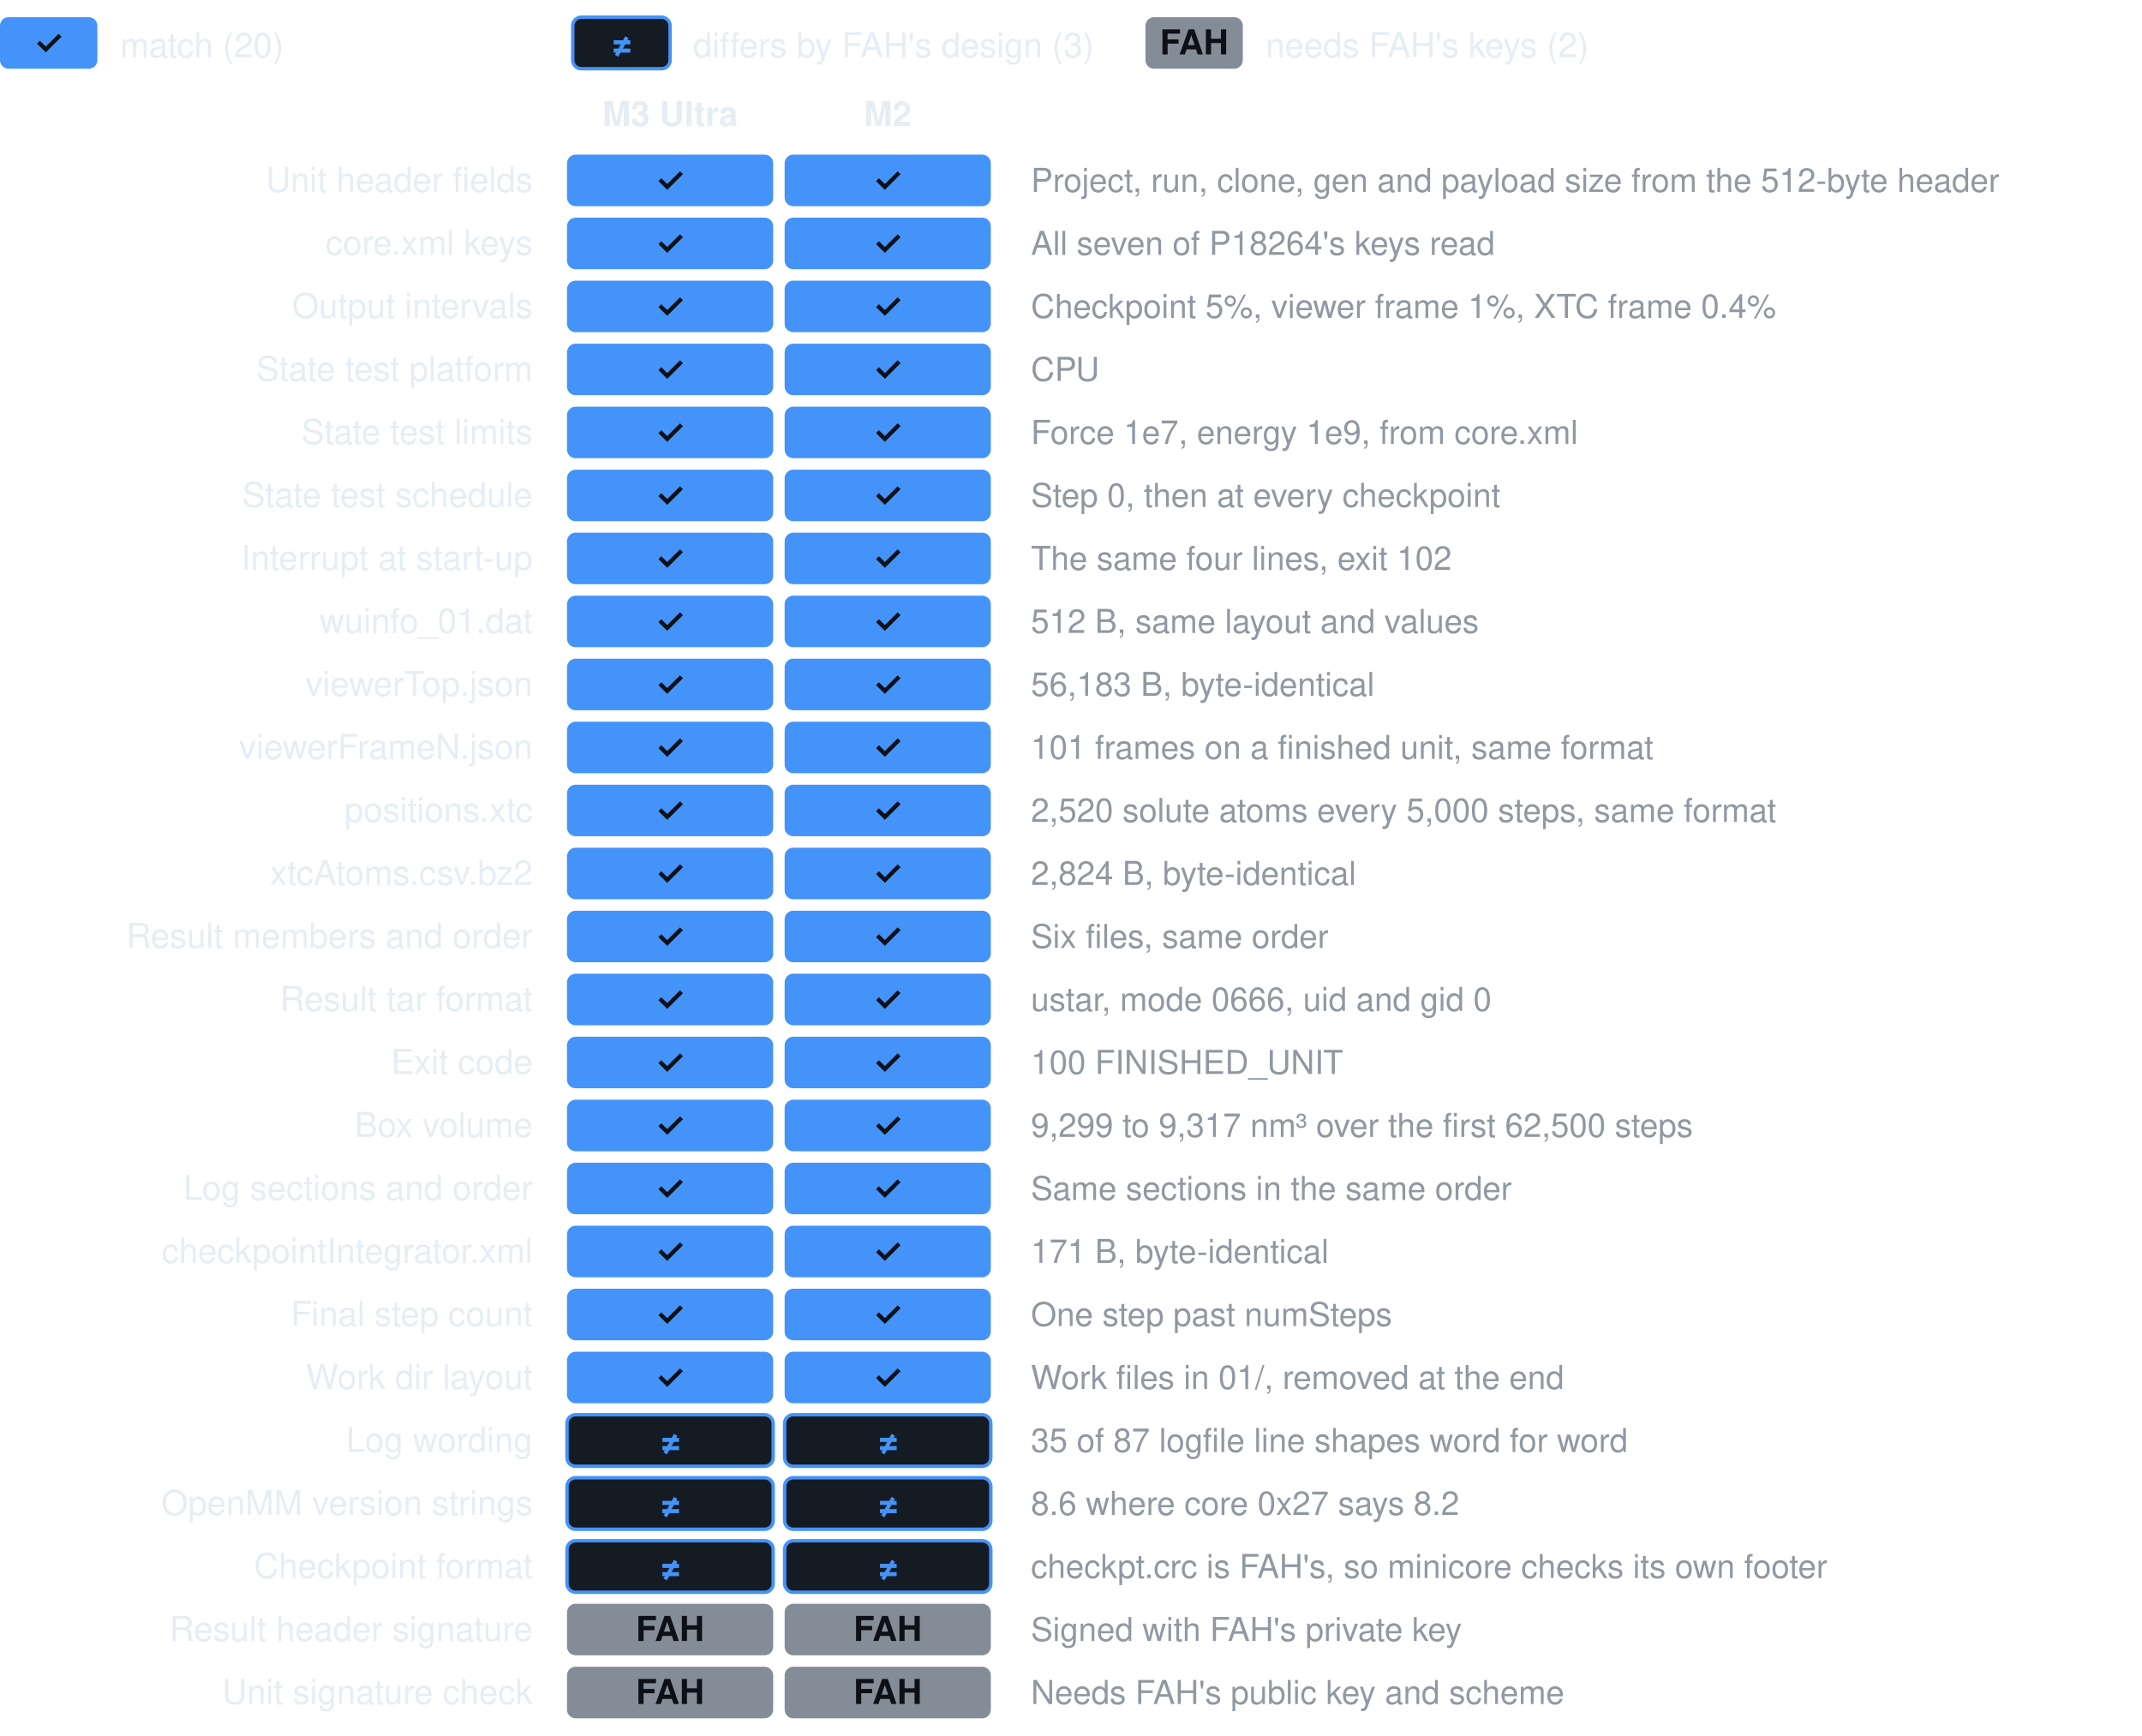
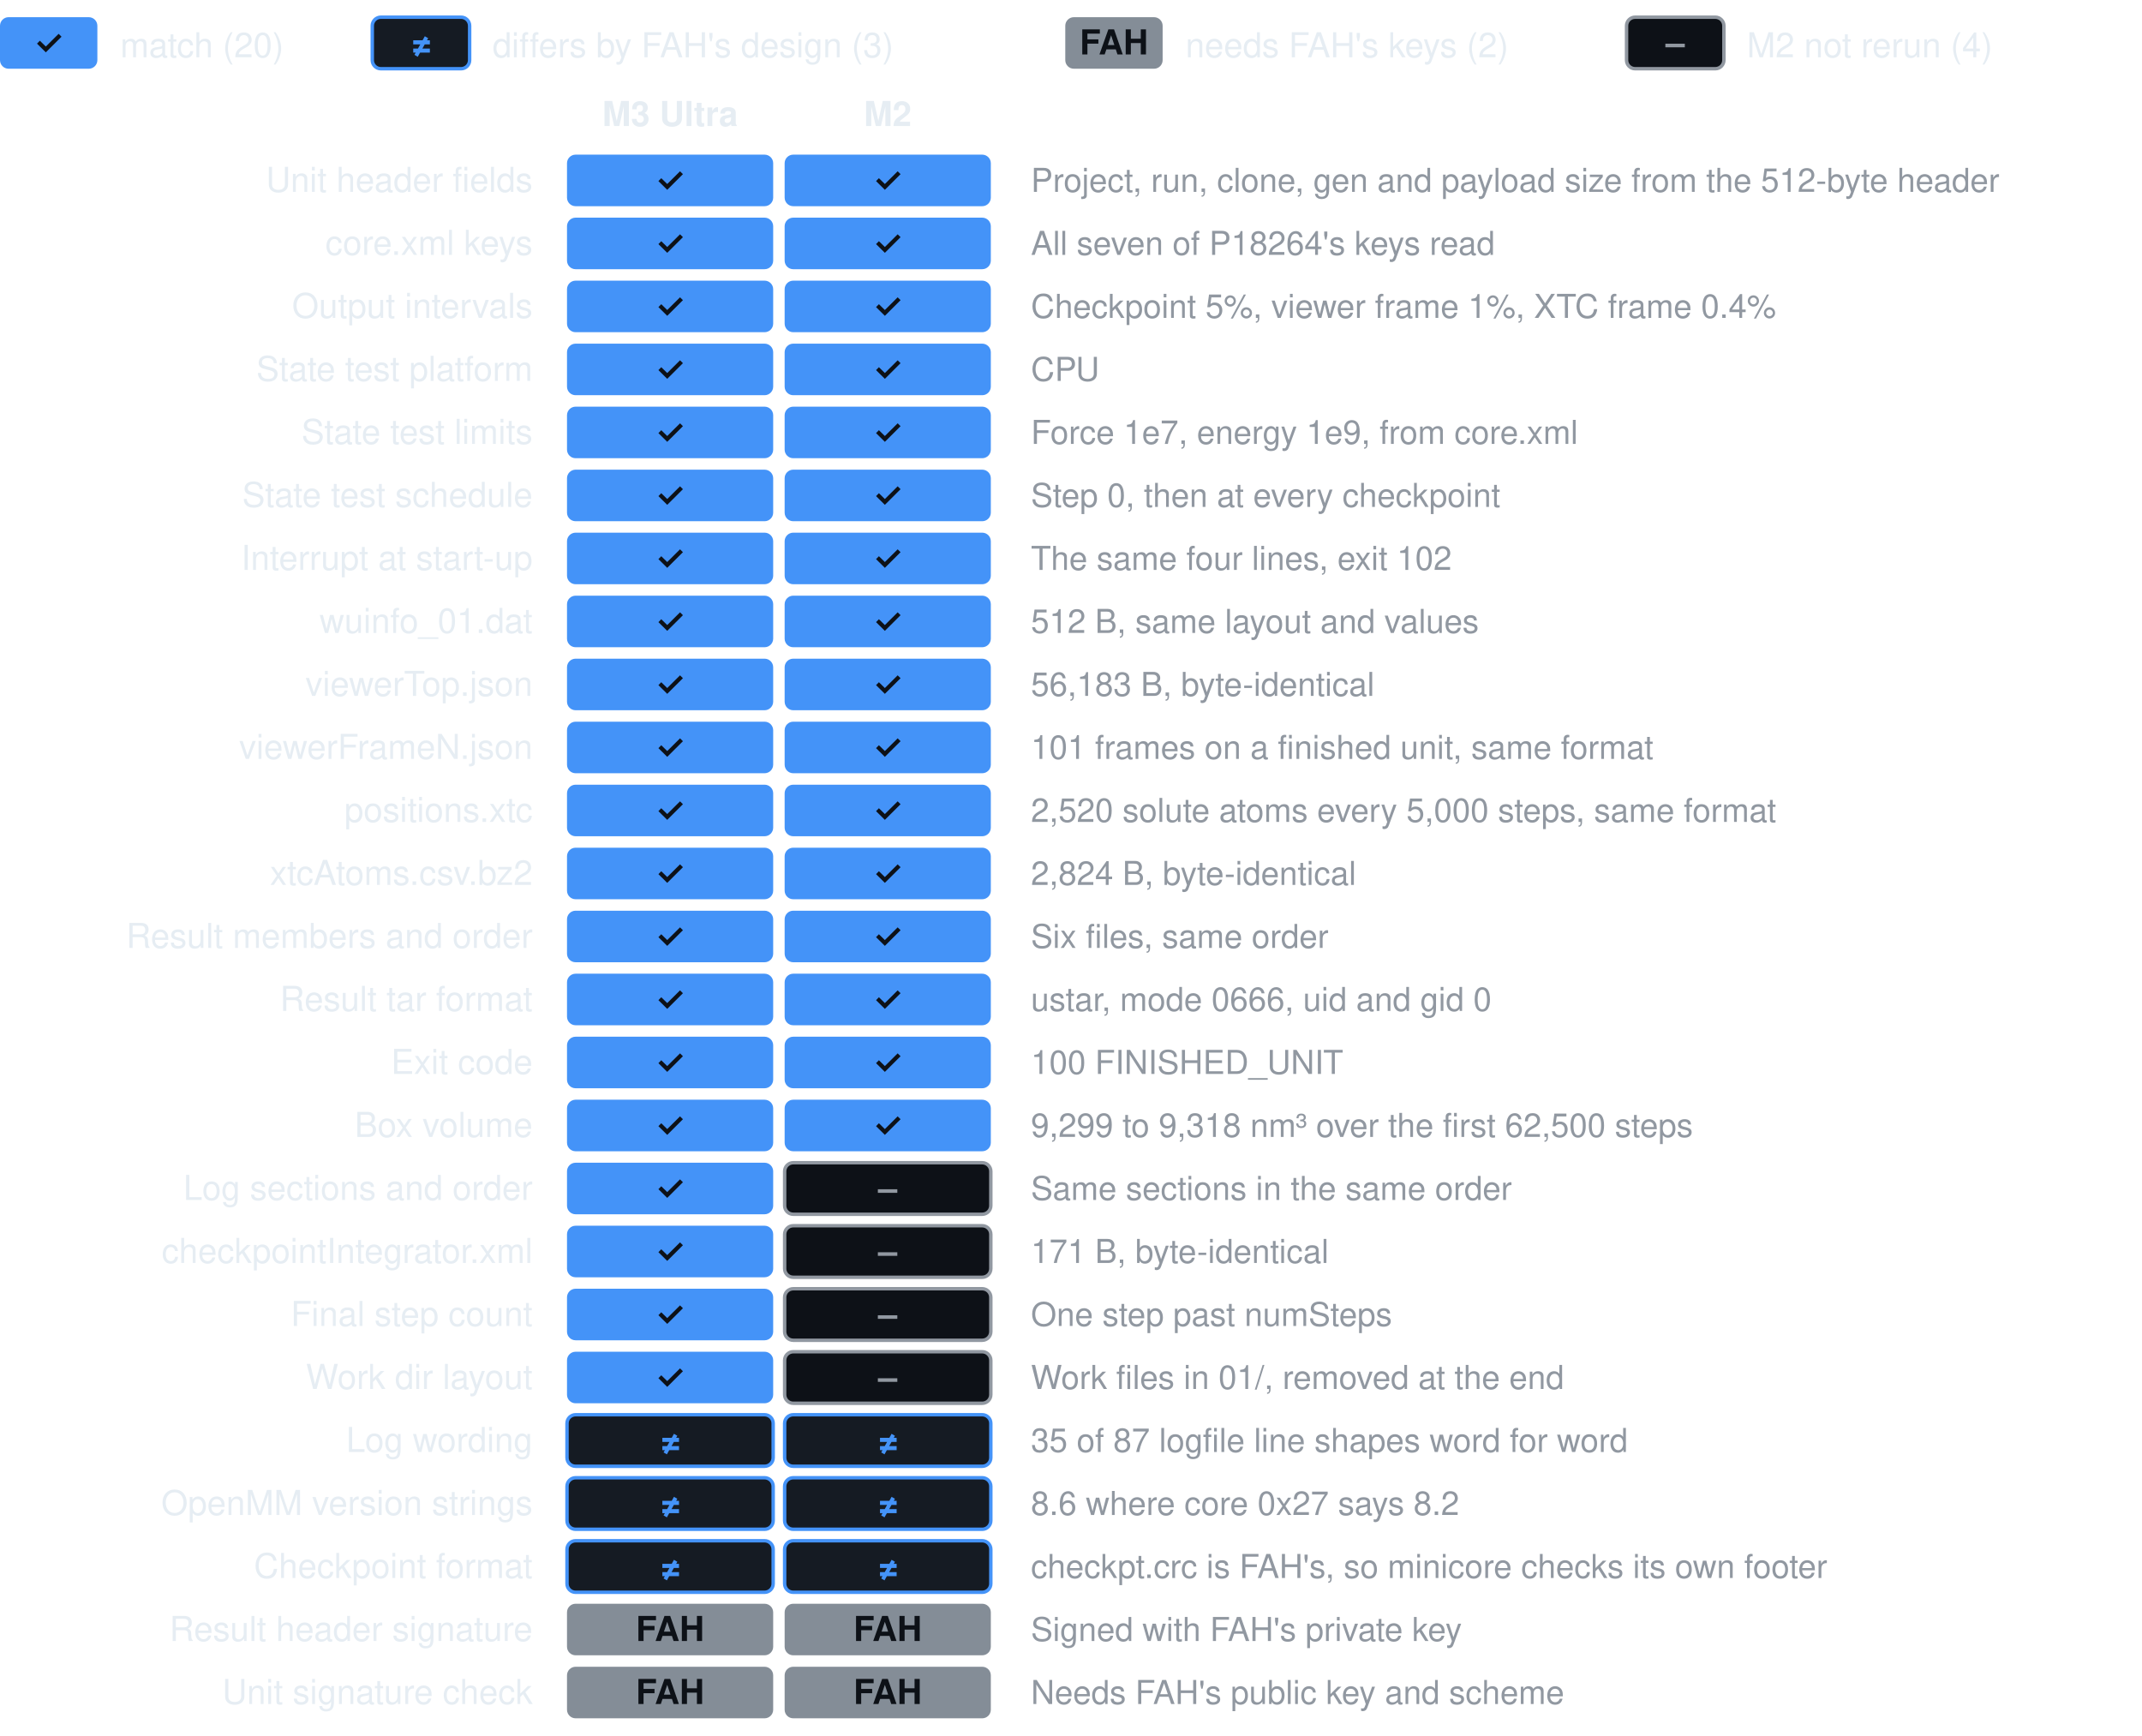
<svg xmlns="http://www.w3.org/2000/svg" width="748" height="606" viewBox="0 0 748 606" role="img" aria-label="Parity with core 0x27 item by item on the M3 Ultra and the M2" font-family="-apple-system, BlinkMacSystemFont, 'Segoe UI', Helvetica, Arial, sans-serif">
  <rect x="0.0" y="6.0" width="34.0" height="18.0" rx="3" fill="#4493f8" />
  <text x="17.0" y="19.0" font-size="12" fill="#0d1117" text-anchor="middle" font-weight="600">✓</text>
  <text x="42.0" y="20.0" font-size="12" fill="#e6edf3" text-anchor="start" font-weight="normal">match (20)</text>
-   <rect x="200.0" y="6.0" width="34.0" height="18.0" rx="3" fill="#151b23" stroke="#4493f8" stroke-width="1.2" />
-   <text x="217.0" y="19.0" font-size="12" fill="#4493f8" text-anchor="middle" font-weight="600">≠</text>
-   <text x="242.0" y="20.0" font-size="12" fill="#e6edf3" text-anchor="start" font-weight="normal">differs by FAH's design (3)</text>
-   <rect x="400.0" y="6.0" width="34.0" height="18.0" rx="3" fill="#848d97" />
-   <text x="417.0" y="19.0" font-size="12" fill="#0d1117" text-anchor="middle" font-weight="600">FAH</text>
-   <text x="442.0" y="20.0" font-size="12" fill="#e6edf3" text-anchor="start" font-weight="normal">needs FAH's keys (2)</text>
+   <rect x="130.0" y="6.0" width="34.0" height="18.0" rx="3" fill="#151b23" stroke="#4493f8" stroke-width="1.2" />
+   <text x="147.0" y="19.0" font-size="12" fill="#4493f8" text-anchor="middle" font-weight="600">≠</text>
+   <text x="172.0" y="20.0" font-size="12" fill="#e6edf3" text-anchor="start" font-weight="normal">differs by FAH's design (3)</text>
+   <rect x="372.0" y="6.0" width="34.0" height="18.0" rx="3" fill="#848d97" />
+   <text x="389.0" y="19.0" font-size="12" fill="#0d1117" text-anchor="middle" font-weight="600">FAH</text>
+   <text x="414.0" y="20.0" font-size="12" fill="#e6edf3" text-anchor="start" font-weight="normal">needs FAH's keys (2)</text>
+   <rect x="568.0" y="6.0" width="34.0" height="18.0" rx="3" fill="#0d1117" stroke="#9198a1" stroke-width="1.2" />
+   <text x="585.0" y="19.0" font-size="12" fill="#9198a1" text-anchor="middle" font-weight="600">–</text>
+   <text x="610.0" y="20.0" font-size="12" fill="#e6edf3" text-anchor="start" font-weight="normal">M2 not rerun (4)</text>
  <text x="234.0" y="44.0" font-size="12" fill="#e6edf3" text-anchor="middle" font-weight="600">M3 Ultra</text>
  <text x="310.0" y="44.0" font-size="12" fill="#e6edf3" text-anchor="middle" font-weight="600">M2</text>
  <text x="186.0" y="67.0" font-size="12" fill="#e6edf3" text-anchor="end" font-weight="normal">Unit header fields</text>
  <rect x="198.0" y="54.0" width="72.0" height="18.0" rx="3" fill="#4493f8" />
  <text x="234.0" y="67.0" font-size="12" fill="#0d1117" text-anchor="middle" font-weight="600">✓</text>
  <rect x="274.0" y="54.0" width="72.0" height="18.0" rx="3" fill="#4493f8" />
  <text x="310.0" y="67.0" font-size="12" fill="#0d1117" text-anchor="middle" font-weight="600">✓</text>
  <text x="360.0" y="67.0" font-size="11.5" fill="#9198a1" text-anchor="start" font-weight="normal">Project, run, clone, gen and payload size from the 512-byte header</text>
  <text x="186.0" y="89.0" font-size="12" fill="#e6edf3" text-anchor="end" font-weight="normal">core.xml keys</text>
  <rect x="198.0" y="76.0" width="72.0" height="18.0" rx="3" fill="#4493f8" />
  <text x="234.0" y="89.0" font-size="12" fill="#0d1117" text-anchor="middle" font-weight="600">✓</text>
  <rect x="274.0" y="76.0" width="72.0" height="18.0" rx="3" fill="#4493f8" />
  <text x="310.0" y="89.0" font-size="12" fill="#0d1117" text-anchor="middle" font-weight="600">✓</text>
  <text x="360.0" y="89.0" font-size="11.5" fill="#9198a1" text-anchor="start" font-weight="normal">All seven of P18264's keys read</text>
  <text x="186.0" y="111.0" font-size="12" fill="#e6edf3" text-anchor="end" font-weight="normal">Output intervals</text>
  <rect x="198.0" y="98.0" width="72.0" height="18.0" rx="3" fill="#4493f8" />
  <text x="234.0" y="111.0" font-size="12" fill="#0d1117" text-anchor="middle" font-weight="600">✓</text>
  <rect x="274.0" y="98.0" width="72.0" height="18.0" rx="3" fill="#4493f8" />
  <text x="310.0" y="111.0" font-size="12" fill="#0d1117" text-anchor="middle" font-weight="600">✓</text>
  <text x="360.0" y="111.0" font-size="11.5" fill="#9198a1" text-anchor="start" font-weight="normal">Checkpoint 5%, viewer frame 1%, XTC frame 0.4%</text>
  <text x="186.0" y="133.0" font-size="12" fill="#e6edf3" text-anchor="end" font-weight="normal">State test platform</text>
  <rect x="198.0" y="120.0" width="72.0" height="18.0" rx="3" fill="#4493f8" />
  <text x="234.0" y="133.0" font-size="12" fill="#0d1117" text-anchor="middle" font-weight="600">✓</text>
  <rect x="274.0" y="120.0" width="72.0" height="18.0" rx="3" fill="#4493f8" />
  <text x="310.0" y="133.0" font-size="12" fill="#0d1117" text-anchor="middle" font-weight="600">✓</text>
  <text x="360.0" y="133.0" font-size="11.5" fill="#9198a1" text-anchor="start" font-weight="normal">CPU</text>
  <text x="186.0" y="155.0" font-size="12" fill="#e6edf3" text-anchor="end" font-weight="normal">State test limits</text>
  <rect x="198.0" y="142.0" width="72.0" height="18.0" rx="3" fill="#4493f8" />
  <text x="234.0" y="155.0" font-size="12" fill="#0d1117" text-anchor="middle" font-weight="600">✓</text>
  <rect x="274.0" y="142.0" width="72.0" height="18.0" rx="3" fill="#4493f8" />
  <text x="310.0" y="155.0" font-size="12" fill="#0d1117" text-anchor="middle" font-weight="600">✓</text>
  <text x="360.0" y="155.0" font-size="11.5" fill="#9198a1" text-anchor="start" font-weight="normal">Force 1e7, energy 1e9, from core.xml</text>
  <text x="186.0" y="177.0" font-size="12" fill="#e6edf3" text-anchor="end" font-weight="normal">State test schedule</text>
  <rect x="198.0" y="164.0" width="72.0" height="18.0" rx="3" fill="#4493f8" />
  <text x="234.0" y="177.0" font-size="12" fill="#0d1117" text-anchor="middle" font-weight="600">✓</text>
  <rect x="274.0" y="164.0" width="72.0" height="18.0" rx="3" fill="#4493f8" />
  <text x="310.0" y="177.0" font-size="12" fill="#0d1117" text-anchor="middle" font-weight="600">✓</text>
  <text x="360.0" y="177.0" font-size="11.5" fill="#9198a1" text-anchor="start" font-weight="normal">Step 0, then at every checkpoint</text>
  <text x="186.0" y="199.0" font-size="12" fill="#e6edf3" text-anchor="end" font-weight="normal">Interrupt at start-up</text>
  <rect x="198.0" y="186.0" width="72.0" height="18.0" rx="3" fill="#4493f8" />
  <text x="234.0" y="199.0" font-size="12" fill="#0d1117" text-anchor="middle" font-weight="600">✓</text>
  <rect x="274.0" y="186.0" width="72.0" height="18.0" rx="3" fill="#4493f8" />
  <text x="310.0" y="199.0" font-size="12" fill="#0d1117" text-anchor="middle" font-weight="600">✓</text>
  <text x="360.0" y="199.0" font-size="11.5" fill="#9198a1" text-anchor="start" font-weight="normal">The same four lines, exit 102</text>
  <text x="186.0" y="221.0" font-size="12" fill="#e6edf3" text-anchor="end" font-weight="normal">wuinfo_01.dat</text>
  <rect x="198.0" y="208.0" width="72.0" height="18.0" rx="3" fill="#4493f8" />
  <text x="234.0" y="221.0" font-size="12" fill="#0d1117" text-anchor="middle" font-weight="600">✓</text>
  <rect x="274.0" y="208.0" width="72.0" height="18.0" rx="3" fill="#4493f8" />
  <text x="310.0" y="221.0" font-size="12" fill="#0d1117" text-anchor="middle" font-weight="600">✓</text>
  <text x="360.0" y="221.0" font-size="11.5" fill="#9198a1" text-anchor="start" font-weight="normal">512 B, same layout and values</text>
  <text x="186.0" y="243.0" font-size="12" fill="#e6edf3" text-anchor="end" font-weight="normal">viewerTop.json</text>
  <rect x="198.0" y="230.0" width="72.0" height="18.0" rx="3" fill="#4493f8" />
  <text x="234.0" y="243.0" font-size="12" fill="#0d1117" text-anchor="middle" font-weight="600">✓</text>
  <rect x="274.0" y="230.0" width="72.0" height="18.0" rx="3" fill="#4493f8" />
  <text x="310.0" y="243.0" font-size="12" fill="#0d1117" text-anchor="middle" font-weight="600">✓</text>
  <text x="360.0" y="243.0" font-size="11.5" fill="#9198a1" text-anchor="start" font-weight="normal">56,183 B, byte-identical</text>
  <text x="186.0" y="265.0" font-size="12" fill="#e6edf3" text-anchor="end" font-weight="normal">viewerFrameN.json</text>
  <rect x="198.0" y="252.0" width="72.0" height="18.0" rx="3" fill="#4493f8" />
  <text x="234.0" y="265.0" font-size="12" fill="#0d1117" text-anchor="middle" font-weight="600">✓</text>
  <rect x="274.0" y="252.0" width="72.0" height="18.0" rx="3" fill="#4493f8" />
  <text x="310.0" y="265.0" font-size="12" fill="#0d1117" text-anchor="middle" font-weight="600">✓</text>
  <text x="360.0" y="265.0" font-size="11.5" fill="#9198a1" text-anchor="start" font-weight="normal">101 frames on a finished unit, same format</text>
  <text x="186.0" y="287.0" font-size="12" fill="#e6edf3" text-anchor="end" font-weight="normal">positions.xtc</text>
  <rect x="198.0" y="274.0" width="72.0" height="18.0" rx="3" fill="#4493f8" />
  <text x="234.0" y="287.0" font-size="12" fill="#0d1117" text-anchor="middle" font-weight="600">✓</text>
  <rect x="274.0" y="274.0" width="72.0" height="18.0" rx="3" fill="#4493f8" />
  <text x="310.0" y="287.0" font-size="12" fill="#0d1117" text-anchor="middle" font-weight="600">✓</text>
  <text x="360.0" y="287.0" font-size="11.5" fill="#9198a1" text-anchor="start" font-weight="normal">2,520 solute atoms every 5,000 steps, same format</text>
  <text x="186.0" y="309.0" font-size="12" fill="#e6edf3" text-anchor="end" font-weight="normal">xtcAtoms.csv.bz2</text>
  <rect x="198.0" y="296.0" width="72.0" height="18.0" rx="3" fill="#4493f8" />
  <text x="234.0" y="309.0" font-size="12" fill="#0d1117" text-anchor="middle" font-weight="600">✓</text>
  <rect x="274.0" y="296.0" width="72.0" height="18.0" rx="3" fill="#4493f8" />
  <text x="310.0" y="309.0" font-size="12" fill="#0d1117" text-anchor="middle" font-weight="600">✓</text>
  <text x="360.0" y="309.0" font-size="11.5" fill="#9198a1" text-anchor="start" font-weight="normal">2,824 B, byte-identical</text>
  <text x="186.0" y="331.0" font-size="12" fill="#e6edf3" text-anchor="end" font-weight="normal">Result members and order</text>
  <rect x="198.0" y="318.0" width="72.0" height="18.0" rx="3" fill="#4493f8" />
  <text x="234.0" y="331.0" font-size="12" fill="#0d1117" text-anchor="middle" font-weight="600">✓</text>
  <rect x="274.0" y="318.0" width="72.0" height="18.0" rx="3" fill="#4493f8" />
  <text x="310.0" y="331.0" font-size="12" fill="#0d1117" text-anchor="middle" font-weight="600">✓</text>
  <text x="360.0" y="331.0" font-size="11.5" fill="#9198a1" text-anchor="start" font-weight="normal">Six files, same order</text>
  <text x="186.0" y="353.0" font-size="12" fill="#e6edf3" text-anchor="end" font-weight="normal">Result tar format</text>
  <rect x="198.0" y="340.0" width="72.0" height="18.0" rx="3" fill="#4493f8" />
  <text x="234.0" y="353.0" font-size="12" fill="#0d1117" text-anchor="middle" font-weight="600">✓</text>
  <rect x="274.0" y="340.0" width="72.0" height="18.0" rx="3" fill="#4493f8" />
  <text x="310.0" y="353.0" font-size="12" fill="#0d1117" text-anchor="middle" font-weight="600">✓</text>
  <text x="360.0" y="353.0" font-size="11.5" fill="#9198a1" text-anchor="start" font-weight="normal">ustar, mode 0666, uid and gid 0</text>
  <text x="186.0" y="375.0" font-size="12" fill="#e6edf3" text-anchor="end" font-weight="normal">Exit code</text>
  <rect x="198.0" y="362.0" width="72.0" height="18.0" rx="3" fill="#4493f8" />
  <text x="234.0" y="375.0" font-size="12" fill="#0d1117" text-anchor="middle" font-weight="600">✓</text>
  <rect x="274.0" y="362.0" width="72.0" height="18.0" rx="3" fill="#4493f8" />
  <text x="310.0" y="375.0" font-size="12" fill="#0d1117" text-anchor="middle" font-weight="600">✓</text>
  <text x="360.0" y="375.0" font-size="11.5" fill="#9198a1" text-anchor="start" font-weight="normal">100 FINISHED_UNIT</text>
  <text x="186.0" y="397.0" font-size="12" fill="#e6edf3" text-anchor="end" font-weight="normal">Box volume</text>
  <rect x="198.0" y="384.0" width="72.0" height="18.0" rx="3" fill="#4493f8" />
  <text x="234.0" y="397.0" font-size="12" fill="#0d1117" text-anchor="middle" font-weight="600">✓</text>
  <rect x="274.0" y="384.0" width="72.0" height="18.0" rx="3" fill="#4493f8" />
  <text x="310.0" y="397.0" font-size="12" fill="#0d1117" text-anchor="middle" font-weight="600">✓</text>
-   <text x="360.0" y="397.0" font-size="11.5" fill="#9198a1" text-anchor="start" font-weight="normal">9,299 to 9,317 nm³ over the first 62,500 steps</text>
+   <text x="360.0" y="397.0" font-size="11.5" fill="#9198a1" text-anchor="start" font-weight="normal">9,299 to 9,318 nm³ over the first 62,500 steps</text>
  <text x="186.0" y="419.0" font-size="12" fill="#e6edf3" text-anchor="end" font-weight="normal">Log sections and order</text>
  <rect x="198.0" y="406.0" width="72.0" height="18.0" rx="3" fill="#4493f8" />
  <text x="234.0" y="419.0" font-size="12" fill="#0d1117" text-anchor="middle" font-weight="600">✓</text>
-   <rect x="274.0" y="406.0" width="72.0" height="18.0" rx="3" fill="#4493f8" />
-   <text x="310.0" y="419.0" font-size="12" fill="#0d1117" text-anchor="middle" font-weight="600">✓</text>
+   <rect x="274.0" y="406.0" width="72.0" height="18.0" rx="3" fill="#0d1117" stroke="#9198a1" stroke-width="1.2" />
+   <text x="310.0" y="419.0" font-size="12" fill="#9198a1" text-anchor="middle" font-weight="600">–</text>
  <text x="360.0" y="419.0" font-size="11.5" fill="#9198a1" text-anchor="start" font-weight="normal">Same sections in the same order</text>
  <text x="186.0" y="441.0" font-size="12" fill="#e6edf3" text-anchor="end" font-weight="normal">checkpointIntegrator.xml</text>
  <rect x="198.0" y="428.0" width="72.0" height="18.0" rx="3" fill="#4493f8" />
  <text x="234.0" y="441.0" font-size="12" fill="#0d1117" text-anchor="middle" font-weight="600">✓</text>
-   <rect x="274.0" y="428.0" width="72.0" height="18.0" rx="3" fill="#4493f8" />
-   <text x="310.0" y="441.0" font-size="12" fill="#0d1117" text-anchor="middle" font-weight="600">✓</text>
+   <rect x="274.0" y="428.0" width="72.0" height="18.0" rx="3" fill="#0d1117" stroke="#9198a1" stroke-width="1.2" />
+   <text x="310.0" y="441.0" font-size="12" fill="#9198a1" text-anchor="middle" font-weight="600">–</text>
  <text x="360.0" y="441.0" font-size="11.5" fill="#9198a1" text-anchor="start" font-weight="normal">171 B, byte-identical</text>
  <text x="186.0" y="463.0" font-size="12" fill="#e6edf3" text-anchor="end" font-weight="normal">Final step count</text>
  <rect x="198.0" y="450.0" width="72.0" height="18.0" rx="3" fill="#4493f8" />
  <text x="234.0" y="463.0" font-size="12" fill="#0d1117" text-anchor="middle" font-weight="600">✓</text>
-   <rect x="274.0" y="450.0" width="72.0" height="18.0" rx="3" fill="#4493f8" />
-   <text x="310.0" y="463.0" font-size="12" fill="#0d1117" text-anchor="middle" font-weight="600">✓</text>
+   <rect x="274.0" y="450.0" width="72.0" height="18.0" rx="3" fill="#0d1117" stroke="#9198a1" stroke-width="1.2" />
+   <text x="310.0" y="463.0" font-size="12" fill="#9198a1" text-anchor="middle" font-weight="600">–</text>
  <text x="360.0" y="463.0" font-size="11.5" fill="#9198a1" text-anchor="start" font-weight="normal">One step past numSteps</text>
  <text x="186.0" y="485.0" font-size="12" fill="#e6edf3" text-anchor="end" font-weight="normal">Work dir layout</text>
  <rect x="198.0" y="472.0" width="72.0" height="18.0" rx="3" fill="#4493f8" />
  <text x="234.0" y="485.0" font-size="12" fill="#0d1117" text-anchor="middle" font-weight="600">✓</text>
-   <rect x="274.0" y="472.0" width="72.0" height="18.0" rx="3" fill="#4493f8" />
-   <text x="310.0" y="485.0" font-size="12" fill="#0d1117" text-anchor="middle" font-weight="600">✓</text>
+   <rect x="274.0" y="472.0" width="72.0" height="18.0" rx="3" fill="#0d1117" stroke="#9198a1" stroke-width="1.2" />
+   <text x="310.0" y="485.0" font-size="12" fill="#9198a1" text-anchor="middle" font-weight="600">–</text>
  <text x="360.0" y="485.0" font-size="11.5" fill="#9198a1" text-anchor="start" font-weight="normal">Work files in 01/, removed at the end</text>
  <text x="186.0" y="507.0" font-size="12" fill="#e6edf3" text-anchor="end" font-weight="normal">Log wording</text>
  <rect x="198.0" y="494.0" width="72.0" height="18.0" rx="3" fill="#151b23" stroke="#4493f8" stroke-width="1.2" />
  <text x="234.0" y="507.0" font-size="12" fill="#4493f8" text-anchor="middle" font-weight="600">≠</text>
  <rect x="274.0" y="494.0" width="72.0" height="18.0" rx="3" fill="#151b23" stroke="#4493f8" stroke-width="1.2" />
  <text x="310.0" y="507.0" font-size="12" fill="#4493f8" text-anchor="middle" font-weight="600">≠</text>
  <text x="360.0" y="507.0" font-size="11.5" fill="#9198a1" text-anchor="start" font-weight="normal">35 of 87 logfile line shapes word for word</text>
  <text x="186.0" y="529.0" font-size="12" fill="#e6edf3" text-anchor="end" font-weight="normal">OpenMM version strings</text>
  <rect x="198.0" y="516.0" width="72.0" height="18.0" rx="3" fill="#151b23" stroke="#4493f8" stroke-width="1.2" />
  <text x="234.0" y="529.0" font-size="12" fill="#4493f8" text-anchor="middle" font-weight="600">≠</text>
  <rect x="274.0" y="516.0" width="72.0" height="18.0" rx="3" fill="#151b23" stroke="#4493f8" stroke-width="1.2" />
  <text x="310.0" y="529.0" font-size="12" fill="#4493f8" text-anchor="middle" font-weight="600">≠</text>
  <text x="360.0" y="529.0" font-size="11.5" fill="#9198a1" text-anchor="start" font-weight="normal">8.6 where core 0x27 says 8.2</text>
  <text x="186.0" y="551.0" font-size="12" fill="#e6edf3" text-anchor="end" font-weight="normal">Checkpoint format</text>
  <rect x="198.0" y="538.0" width="72.0" height="18.0" rx="3" fill="#151b23" stroke="#4493f8" stroke-width="1.2" />
  <text x="234.0" y="551.0" font-size="12" fill="#4493f8" text-anchor="middle" font-weight="600">≠</text>
  <rect x="274.0" y="538.0" width="72.0" height="18.0" rx="3" fill="#151b23" stroke="#4493f8" stroke-width="1.2" />
  <text x="310.0" y="551.0" font-size="12" fill="#4493f8" text-anchor="middle" font-weight="600">≠</text>
  <text x="360.0" y="551.0" font-size="11.5" fill="#9198a1" text-anchor="start" font-weight="normal">checkpt.crc is FAH's, so minicore checks its own footer</text>
  <text x="186.0" y="573.0" font-size="12" fill="#e6edf3" text-anchor="end" font-weight="normal">Result header signature</text>
  <rect x="198.0" y="560.0" width="72.0" height="18.0" rx="3" fill="#848d97" />
  <text x="234.0" y="573.0" font-size="12" fill="#0d1117" text-anchor="middle" font-weight="600">FAH</text>
  <rect x="274.0" y="560.0" width="72.0" height="18.0" rx="3" fill="#848d97" />
  <text x="310.0" y="573.0" font-size="12" fill="#0d1117" text-anchor="middle" font-weight="600">FAH</text>
  <text x="360.0" y="573.0" font-size="11.5" fill="#9198a1" text-anchor="start" font-weight="normal">Signed with FAH's private key</text>
  <text x="186.0" y="595.0" font-size="12" fill="#e6edf3" text-anchor="end" font-weight="normal">Unit signature check</text>
  <rect x="198.0" y="582.0" width="72.0" height="18.0" rx="3" fill="#848d97" />
  <text x="234.0" y="595.0" font-size="12" fill="#0d1117" text-anchor="middle" font-weight="600">FAH</text>
  <rect x="274.0" y="582.0" width="72.0" height="18.0" rx="3" fill="#848d97" />
  <text x="310.0" y="595.0" font-size="12" fill="#0d1117" text-anchor="middle" font-weight="600">FAH</text>
  <text x="360.0" y="595.0" font-size="11.5" fill="#9198a1" text-anchor="start" font-weight="normal">Needs FAH's public key and scheme</text>
</svg>
